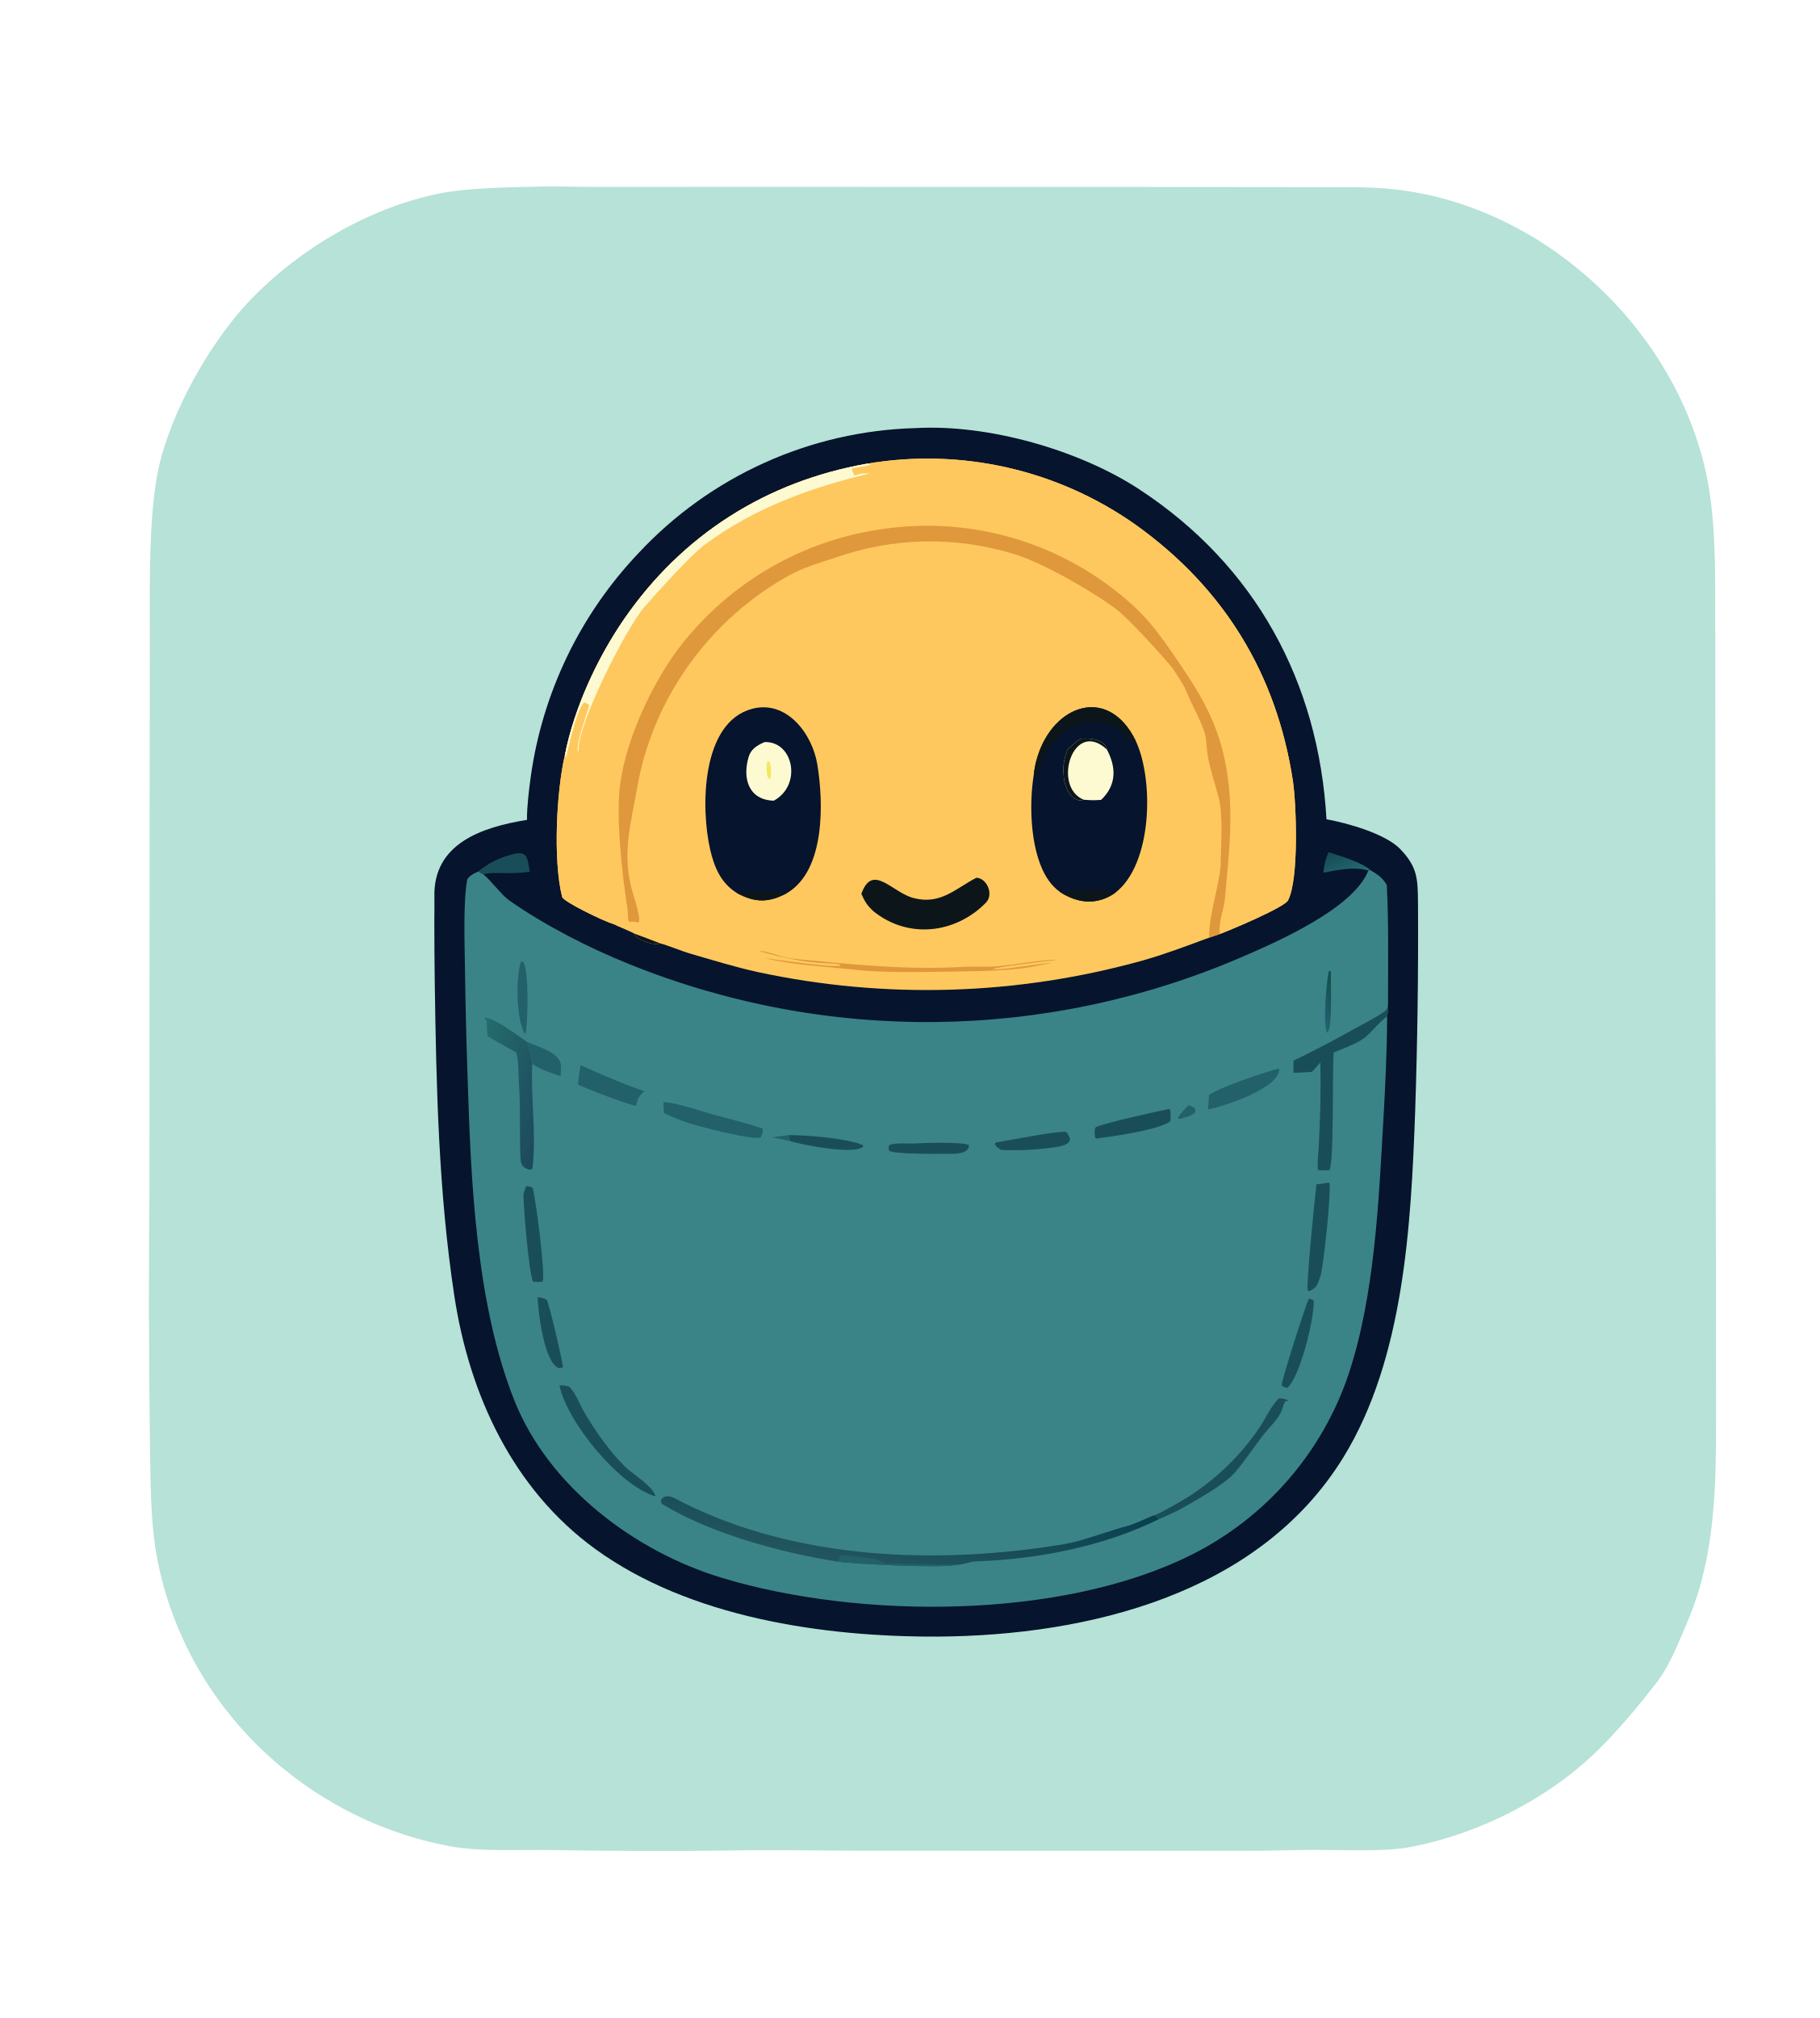
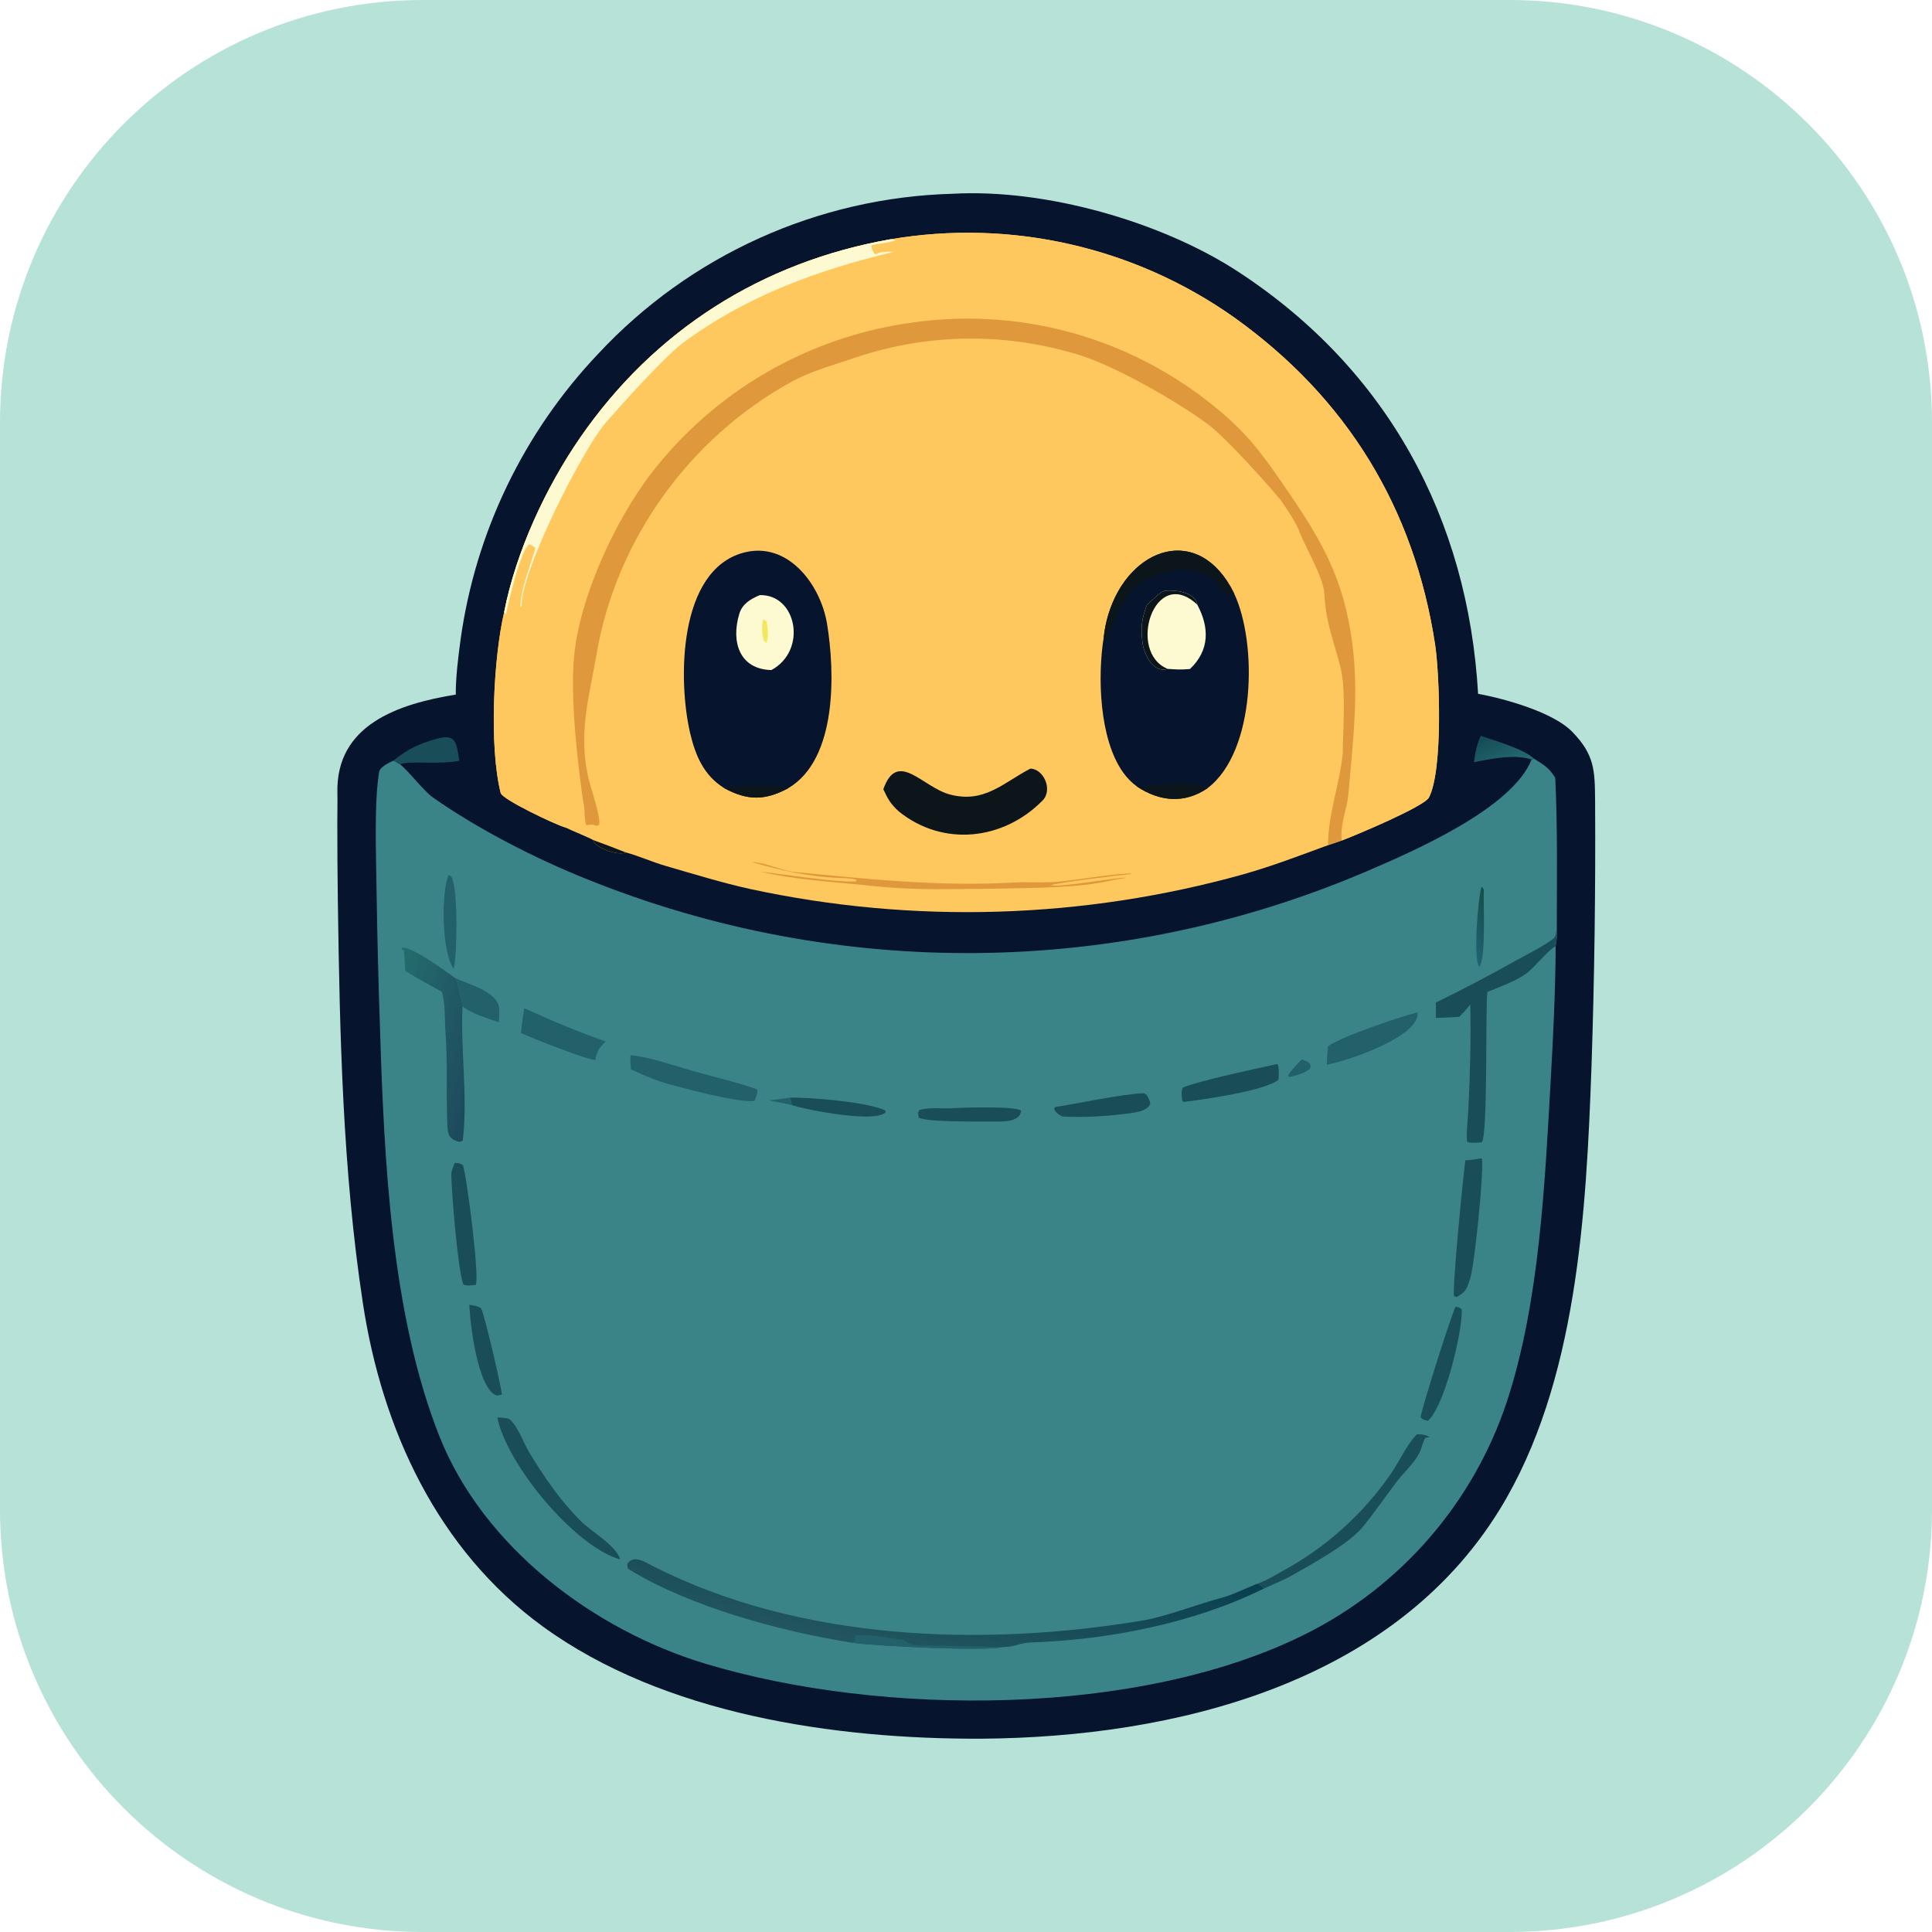
- <svg xmlns="http://www.w3.org/2000/svg" version="1.1" style="display: block;" viewBox="0 0 1847 2048" width="1028" height="1140" preserveAspectRatio="none">
-   <defs>
-     <linearGradient id="Gradient1" gradientUnits="userSpaceOnUse" x1="1357.98" y1="863.184" x2="1370.52" y2="889.403">
-       <stop class="stop0" offset="0" stop-opacity="1" stop-color="rgb(21,76,85)" />
-       <stop class="stop1" offset="1" stop-opacity="1" stop-color="rgb(36,106,110)" />
-     </linearGradient>
-     <linearGradient id="Gradient2" gradientUnits="userSpaceOnUse" x1="1359.12" y1="1010.93" x2="1337.2" y2="1018.95">
-       <stop class="stop0" offset="0" stop-opacity="1" stop-color="rgb(20,78,75)" />
-       <stop class="stop1" offset="1" stop-opacity="1" stop-color="rgb(33,99,115)" />
-     </linearGradient>
-     <linearGradient id="Gradient3" gradientUnits="userSpaceOnUse" x1="559.297" y1="1123.88" x2="474.504" y2="1095.72">
-       <stop class="stop0" offset="0" stop-opacity="1" stop-color="rgb(29,73,93)" />
-       <stop class="stop1" offset="1" stop-opacity="1" stop-color="rgb(36,108,108)" />
-     </linearGradient>
-     <linearGradient id="Gradient4" gradientUnits="userSpaceOnUse" x1="929.982" y1="1493.89" x2="911.345" y2="1594.29">
-       <stop class="stop0" offset="0" stop-opacity="1" stop-color="rgb(8,63,80)" />
-       <stop class="stop1" offset="1" stop-opacity="1" stop-color="rgb(34,85,93)" />
-     </linearGradient>
-   </defs>
-   <path transform="translate(0,0)" fill="rgb(182,226,215)" d="M 544.145 189.475 C 562.85 188.765 588.192 189.751 607.5 189.736 L 754.301 189.596 L 1230.5 189.778 L 1337.7 189.901 C 1360.87 189.963 1384.6 189.446 1407.59 191.394 C 1562.54 204.519 1700.85 331.47 1732.44 483.028 C 1743.26 534.896 1740.74 598.098 1741.19 650.354 L 1741.34 907.5 L 1741.99 1432.22 C 1741.93 1506.35 1742.04 1578.66 1712.4 1647.22 C 1704.51 1665.52 1694.86 1690.25 1682.75 1706.08 C 1664.96 1729.35 1643.97 1754.47 1623.26 1775.02 C 1572.42 1825.43 1500.12 1861.88 1429.82 1874.8 C 1406.12 1879.16 1366.99 1877.48 1342.75 1877.43 C 1321.42 1877.02 1294.35 1878.3 1272.18 1878.3 L 1063.76 1878.26 L 866.03 1878.2 C 823.117 1878.03 781.37 1877.18 738.236 1878.06 C 679.528 1878.74 620.814 1878.58 562.11 1877.59 C 529.928 1876.8 488.645 1879.63 457.098 1873.75 C 310.412 1846.41 190.538 1733.31 160.426 1586.14 C 151.971 1544.81 152.946 1499.85 152.142 1458.87 C 151.035 1374.23 150.889 1289.58 151.705 1204.95 L 151.844 836 L 152.132 648.719 C 152.139 598.91 150.479 523.544 160.917 475.529 C 173.41 418.063 213.416 346.789 254.284 304.281 C 304.184 252.377 374.13 211.228 444.963 196.556 C 472.553 190.841 515.83 189.977 544.145 189.475 z" />
-   <path transform="translate(0,0)" fill="rgb(6,20,45)" d="M 929.586 434.45 C 1003.01 430.333 1095.34 456.56 1156.46 496.586 C 1274.56 573.939 1338.57 692.357 1346.53 831.445 C 1367.84 835.314 1406.17 846.076 1421.19 861.496 C 1439.23 880.004 1439.21 892.586 1439.42 916.574 C 1439.85 986.939 1438.9 1057.31 1436.55 1127.63 C 1432.4 1242.91 1425.3 1378.82 1363.66 1479.01 C 1278.18 1617.93 1104.59 1659.81 952.337 1660.93 C 835.549 1661.42 699.938 1641.63 604.007 1571.83 C 520.381 1510.98 476.378 1415.03 461.199 1315.18 C 445.148 1209.6 442.861 1103.04 441.327 996.72 C 441.042 975.834 440.899 954.946 440.899 934.058 C 440.89 926.142 441.144 917.945 440.961 910.079 C 439.702 855.989 489.231 839.463 534.955 832.042 C 534.819 818.718 536.915 802.021 538.697 788.792 C 550.488 703.453 588.729 623.955 648.042 561.475 C 721.056 483.088 822.5 437.32 929.586 434.45 z" />
-   <path transform="translate(0,0)" fill="rgb(58,132,135)" d="M 1391.08 882.995 C 1399.12 888.202 1402.76 889.906 1407.79 898.192 C 1409.69 937 1409.07 978.668 1409.01 1017.68 C 1409.18 1023.89 1409.12 1025.62 1408.11 1031.78 C 1407.99 1065.18 1406.22 1102.42 1404.32 1135.82 C 1399.58 1219.35 1395.4 1314.74 1369.2 1393.95 C 1342.48 1473.98 1285.07 1540.12 1209.59 1577.83 C 1077.58 1643.99 872.56 1643.4 733.199 1601.44 C 643.952 1574.58 556.8 1508.44 522.106 1421.23 C 483.523 1324.25 477.99 1199.63 474.777 1096.66 C 473.463 1059.07 472.539 1021.48 472.007 983.879 C 471.733 960 470.043 917.167 474.129 893.403 C 474.817 889.401 481.891 886.154 485.565 884.404 L 490.777 887.382 C 499.099 894.364 509.137 908.298 516.895 913.761 C 552.504 938.834 598.593 962.401 638.601 978.39 C 837.722 1058.96 1060.76 1056.75 1258.25 972.265 C 1296.56 955.789 1373.63 922.263 1389.02 883.567 L 1391.08 882.995 z" />
-   <path transform="translate(0,0)" fill="rgb(25,78,89)" d="M 1313.02 1076.5 C 1334.54 1066.01 1355.74 1054.89 1376.61 1043.16 C 1386.38 1037.73 1396.3 1032.94 1405.46 1026.46 C 1408.68 1024.19 1408.2 1021.98 1409.01 1017.68 C 1409.18 1023.89 1409.12 1025.62 1408.11 1031.78 C 1402 1034.92 1391.33 1048.69 1385.06 1053.31 C 1376.58 1059.55 1363.91 1063.94 1353.91 1068.13 C 1352.21 1081.57 1354.51 1182.99 1349.35 1187.49 C 1345.78 1187.68 1341.31 1188.26 1338.01 1187.27 C 1336.72 1184.9 1338.46 1167.73 1338.69 1163.22 C 1340.17 1134.69 1340.92 1106.65 1340.3 1078.09 C 1337.43 1081.91 1334.95 1084.41 1331.67 1087.81 C 1325.55 1088.35 1319.15 1088.5 1312.99 1088.74 L 1313.02 1076.5 z" />
-   <path transform="translate(0,0)" fill="url(#Gradient4)" d="M 849.246 1584.69 C 793.543 1575.85 721.752 1556.68 672.415 1526.51 C 670.906 1525.59 671.176 1523.53 671.138 1522.01 C 676.507 1514.46 685.323 1520.85 692.128 1524.29 C 809.05 1583.37 953.242 1588.28 1080.42 1567.08 C 1098.55 1564.06 1125.92 1553.48 1144.53 1548.6 C 1151.2 1546.85 1164.16 1540.71 1171.13 1537.93 C 1174.29 1539.07 1174.3 1539.38 1176.65 1541.66 C 1120.5 1569.39 1053.17 1582.47 990.988 1584.57 C 983.301 1584.83 977.91 1588.24 969.573 1588.18 C 954.1 1591.75 866.508 1587.25 849.246 1584.69 z" />
-   <path transform="translate(0,0)" fill="rgb(34,97,106)" d="M 849.246 1584.69 L 851.565 1583.5 L 851.902 1579.59 C 857.021 1576.58 882.094 1581.75 889.284 1582.3 C 892.335 1582.54 893.47 1586.54 900.453 1586.7 C 923.49 1587.24 946.529 1587.68 969.573 1588.18 C 954.1 1591.75 866.508 1587.25 849.246 1584.69 z" />
-   <path transform="translate(0,0)" fill="url(#Gradient3)" d="M 494.8 1051.38 C 494.569 1047.2 494.202 1040.47 493.892 1036.12 C 493.712 1033.6 492.215 1036.89 492.205 1032.87 C 501.202 1032.42 526.057 1051.26 534.716 1057.23 C 536.443 1060.4 540.436 1077.34 540.319 1079.68 C 538.633 1115.14 544.648 1150.84 540.538 1185.71 C 540.412 1186.78 538.426 1186.93 537.56 1187.16 C 530.699 1185.13 528.694 1182.62 528.322 1174.88 C 527.094 1149.4 528.63 1124.12 526.689 1098.59 C 526.098 1090.53 526.672 1074.84 523.679 1067.82 C 523.75 1067.98 498.152 1053.85 494.8 1051.38 z" />
-   <path transform="translate(0,0)" fill="rgb(25,78,89)" d="M 1348.44 1200.22 L 1349.51 1200.48 C 1351.47 1207.78 1343.87 1285.35 1340.08 1296.23 C 1337.31 1304.2 1336.84 1306.39 1329.58 1310.22 L 1327.41 1309.77 C 1325.98 1301.13 1334.89 1213.44 1336.34 1201.76 C 1340.28 1201.78 1344.52 1200.88 1348.44 1200.22 z" />
-   <path transform="translate(0,0)" fill="rgb(25,78,89)" d="M 567.924 1405.98 C 570.293 1405.87 576.428 1406.26 577.934 1407.56 C 584.254 1413.04 588.887 1426.27 593.182 1433.46 C 604.811 1452.94 618.661 1472.94 634.824 1488.76 C 642.869 1496.64 662.469 1507.8 665.484 1518.62 C 629.43 1508.53 575.382 1443.25 567.924 1405.98 z" />
-   <path transform="translate(0,0)" fill="rgb(25,78,89)" d="M 1171.13 1537.93 C 1177.71 1535.82 1185.27 1531.15 1191.39 1527.77 C 1225.76 1509.13 1255.24 1482.63 1277.41 1450.42 C 1284.31 1440.38 1289.29 1428.54 1297.53 1419.67 C 1298.69 1418.41 1306.33 1419.89 1307.94 1421.52 L 1304.65 1422.06 C 1303.28 1424.76 1302.63 1426.32 1301.78 1429.29 C 1298.69 1440 1288.73 1447.98 1282.18 1456.57 C 1272.64 1469.06 1263.96 1482 1253.93 1494.09 C 1241.35 1507.86 1215.02 1522 1198.53 1531.47 C 1193.38 1534.44 1182.26 1539.18 1176.65 1541.66 C 1174.3 1539.38 1174.29 1539.07 1171.13 1537.93 z" />
-   <path transform="translate(0,0)" fill="rgb(34,97,106)" d="M 673.656 1118.39 C 688.046 1119.49 708.471 1126.69 722.94 1130.79 C 738.525 1135.2 759.267 1139.99 774.084 1145.41 C 774.963 1148.16 773.258 1151.5 772.207 1154.43 C 763.468 1157.37 707.879 1142.83 696.886 1139.08 C 689.433 1136.54 681.347 1133.12 674.035 1129.5 C 673.554 1124.91 673.372 1122.97 673.656 1118.39 z" />
-   <path transform="translate(0,0)" fill="rgb(25,78,89)" d="M 534.128 1203.82 C 537.436 1204.06 537.706 1203.84 540.627 1205.56 C 543.751 1214.86 554.198 1296.05 550.704 1300.7 C 547.354 1300.98 543.924 1301.63 540.889 1300.42 C 536.391 1286.86 531.868 1230.29 531.345 1213.14 C 531.271 1210.7 533.118 1206.18 534.128 1203.82 z" />
-   <path transform="translate(0,0)" fill="rgb(34,97,106)" d="M 589.304 1081.02 C 609.532 1090.17 632.97 1100.28 653.967 1107.35 C 649.118 1112.09 647.687 1114.18 645.866 1120.66 L 646.08 1122.12 C 641.052 1122.76 594.148 1104.34 586.734 1100.72 C 587.092 1094.97 588.468 1086.9 589.304 1081.02 z" />
-   <path transform="translate(0,0)" fill="rgb(25,78,89)" d="M 1187.26 1125.31 C 1188.75 1127.14 1188.24 1134.93 1188.12 1137.76 C 1177.11 1146.8 1128.24 1153.47 1112.77 1155.48 L 1111.65 1154.49 C 1111.36 1150.88 1110.5 1147 1112.22 1144 C 1124.46 1138.73 1171.78 1128.65 1187.26 1125.31 z" />
-   <path transform="translate(0,0)" fill="rgb(34,97,106)" d="M 1298.51 1084.28 C 1300.42 1103.89 1241.48 1123.32 1226.42 1125.83 C 1226.26 1124.2 1227.2 1113.53 1227.37 1111.25 C 1237.77 1103.59 1284.51 1087.82 1298.51 1084.28 z" />
-   <path transform="translate(0,0)" fill="rgb(25,78,89)" d="M 1328.7 1317.92 C 1331.36 1318.61 1331.83 1318.38 1333.6 1320.35 C 1334.21 1338.23 1319.61 1397.83 1306.64 1408.59 C 1304.17 1407.87 1302.5 1407.73 1300.92 1405.75 C 1301.78 1398.26 1325.73 1323.04 1328.7 1317.92 z" />
-   <path transform="translate(0,0)" fill="rgb(25,78,89)" d="M 1080.86 1148.48 C 1081.95 1148.64 1082.43 1149.21 1083.5 1149.92 C 1084.16 1151.17 1086.58 1155.37 1086.18 1156.77 C 1084.34 1163.23 1072.39 1164.11 1065.83 1164.95 C 1049.88 1166.99 1032.67 1167.8 1016.44 1167 C 1013.37 1165.29 1011.38 1164.22 1009.94 1161.03 L 1010.69 1159.5 C 1029.89 1156.44 1063.14 1149.34 1080.86 1148.48 z" />
-   <path transform="translate(0,0)" fill="rgb(25,78,89)" d="M 545.737 1316.46 C 549.644 1317.14 551.677 1317.18 554.986 1319.19 C 557.143 1321.62 571.506 1382.98 571.518 1387.76 L 567.491 1388.55 C 552.142 1383.34 546.115 1330.06 545.737 1316.46 z" />
-   <path transform="translate(0,0)" fill="rgb(25,78,89)" d="M 926.651 1160.54 C 935.602 1159.89 978.095 1158.53 983.684 1162.24 C 983.249 1172.43 966.571 1170.86 959.756 1170.97 C 950.996 1170.99 906.862 1171.48 902.48 1167.77 C 902.071 1163.71 901.413 1164.18 903.228 1161.77 C 908.52 1159.88 920.54 1160.53 926.651 1160.54 z" />
-   <path transform="translate(0,0)" fill="rgb(25,78,89)" d="M 800.571 1152.01 C 817.553 1151.71 861.179 1155.5 875.7 1162.04 L 876.297 1163.57 C 868.174 1172.39 813.791 1161.88 801.995 1158.01 C 801.033 1155.73 800.945 1154.41 800.571 1152.01 z" />
-   <path transform="translate(0,0)" fill="rgb(34,97,106)" d="M 534.716 1057.23 C 546.005 1062.26 564.677 1067.03 568.889 1078.48 C 569.975 1081.43 569.318 1088.71 569.116 1092.14 C 560.317 1089.15 547.629 1085.29 540.319 1079.68 C 540.436 1077.34 536.443 1060.4 534.716 1057.23 z" />
-   <path transform="translate(0,0)" fill="rgb(34,97,106)" d="M 529.229 975.238 L 531.587 976.706 C 536.921 987.355 536.079 1037.59 533.328 1049.86 C 523.776 1036.84 523.151 989.746 529.229 975.238 z" />
-   <path transform="translate(0,0)" fill="url(#Gradient2)" d="M 1349.32 984.585 C 1350.09 985.247 1351.09 986.409 1351.05 987.455 C 1350.58 998.327 1352.96 1041.26 1347.5 1048.19 C 1342.32 1043.36 1346.5 992.513 1349.32 984.585 z" />
-   <path transform="translate(0,0)" fill="rgb(34,97,106)" d="M 1206.64 1121.67 C 1210.71 1123.2 1214.73 1124.23 1213.11 1129.05 C 1209.13 1132.49 1205.14 1133.3 1200.08 1134.95 C 1198.09 1135.46 1198.02 1135.36 1195.94 1135.47 L 1195.89 1134.03 C 1198.67 1129.49 1202.9 1125.51 1206.64 1121.67 z" />
-   <path transform="translate(0,0)" fill="rgb(34,97,106)" d="M 783.522 1154.26 L 800.571 1152.01 C 800.945 1154.41 801.033 1155.73 801.995 1158.01 C 796.398 1156.53 789.323 1155.37 783.522 1154.26 z" />
-   <path transform="translate(0,0)" fill="rgb(254,200,94)" d="M 879.937 470.616 C 975.623 454.304 1073.87 476.658 1153.08 532.763 C 1242.36 596.627 1295.8 683.803 1312.4 792.288 C 1315.88 815.094 1318.83 892.108 1307.49 913.779 C 1303.79 920.861 1249.74 943.602 1238.21 947.924 L 1227.33 951.626 C 1205.47 959.69 1183.05 968.222 1160.69 974.575 C 1032.82 1010.35 898.151 1014.38 768.366 986.333 C 746.33 981.466 722.812 974.212 701.053 967.906 C 691.44 965.121 678.942 959.694 669.995 957.354 C 663.746 960.507 644.168 952.943 644.158 947.568 C 639.755 945.116 627.559 940.31 621.838 937.494 C 613.894 935.259 571.865 915.271 570.598 910.188 C 561.185 872.415 565.035 801.929 573.418 766.297 C 582.652 718.912 606.263 667.838 633.633 628.176 C 692.468 542.919 777.751 488.644 879.937 470.616 z" />
-   <path transform="translate(0,0)" fill="rgb(254,200,94)" d="M 879.937 470.616 C 975.623 454.304 1073.87 476.658 1153.08 532.763 C 1242.36 596.627 1295.8 683.803 1312.4 792.288 C 1315.88 815.094 1318.83 892.108 1307.49 913.779 C 1303.79 920.861 1249.74 943.602 1238.21 947.924 C 1237.01 932.88 1242.47 924.174 1243.57 911.028 C 1247.1 870.132 1252.09 830.771 1246.47 789.803 C 1239.86 741.68 1223.88 712.171 1197.09 672.958 C 1174.55 639.973 1162.78 622.826 1130.13 597.774 C 1063.99 546.885 980.098 524.859 897.487 536.69 C 814.62 547.855 739.584 591.489 688.895 657.99 C 660.851 695.204 633.085 755.451 628.849 802.005 C 625.859 834.86 631.315 883.801 636.041 916.718 C 632.836 923.682 637.972 934.958 634.368 940.282 C 630.524 939.085 625.786 937.288 621.838 937.494 C 613.894 935.259 571.865 915.271 570.598 910.188 C 561.185 872.415 565.035 801.929 573.418 766.297 C 582.652 718.912 606.263 667.838 633.633 628.176 C 692.468 542.919 777.751 488.644 879.937 470.616 z" />
-   <path transform="translate(0,0)" fill="rgb(253,250,210)" d="M 573.418 766.297 C 582.652 718.912 606.263 667.838 633.633 628.176 C 692.468 542.919 777.751 488.644 879.937 470.616 L 884.397 471.367 C 880.784 473.007 869.681 474.299 865.016 475.231 C 864.536 477.694 865.858 479.141 867.145 481.99 L 868.808 482.397 C 871.346 480.456 879.495 480.158 882.669 480.585 C 822.824 494.767 765.006 515.831 715.213 552.936 C 700.604 563.822 666.542 601.774 654.139 616.029 C 635.274 637.709 585.606 736.219 587.308 762.066 L 586.327 762.721 C 585.783 749.942 594.661 728.87 598.142 715.574 C 596.002 713.978 595.765 713.994 593.362 712.774 C 586.698 715.762 576.625 759.507 574.702 768.621 L 573.418 766.297 z" />
-   <path transform="translate(0,0)" fill="rgb(224,152,60)" d="M 636.041 916.718 C 631.315 883.801 625.859 834.86 628.849 802.005 C 633.085 755.451 660.851 695.204 688.895 657.99 C 739.584 591.489 814.62 547.855 897.487 536.69 C 980.098 524.859 1063.99 546.885 1130.13 597.774 C 1162.78 622.826 1174.55 639.973 1197.09 672.958 C 1223.88 712.171 1239.86 741.68 1246.47 789.803 C 1252.09 830.771 1247.1 870.132 1243.57 911.028 C 1242.47 924.174 1237.01 932.88 1238.21 947.924 L 1227.33 951.626 C 1227.7 925.548 1236.47 904.087 1239.09 878.863 C 1239.22 859.391 1241.94 827.779 1237.04 809.264 C 1231.33 787.689 1225.57 774.334 1224.39 751.223 C 1223.79 739.397 1208.95 713.928 1204.33 701.813 C 1201.76 695.057 1194.17 683.993 1189.9 677.687 C 1177.86 663.168 1145.87 627.704 1131.93 617.371 C 1107.04 598.924 1058.09 571.081 1029.77 562.4 C 969.608 543.962 906.881 545.167 847.58 566.052 C 832.987 570.867 815.421 576.07 802.025 583.408 C 720.979 627.802 662.438 708.438 646.77 799.627 C 640.835 834.167 631.568 863.741 640.81 900.515 C 642.626 907.737 650.391 930.068 648.672 935.522 L 646.501 936.234 C 643.426 934.952 642.818 935.214 639.556 935.565 L 638.576 935.681 C 636.681 931.682 637.802 922.607 636.041 916.718 z" />
-   <path transform="translate(0,0)" fill="rgb(12,22,26)" d="M 644.158 947.568 C 652.81 950.724 661.423 953.986 669.995 957.354 C 663.746 960.507 644.168 952.943 644.158 947.568 z" />
-   <path transform="translate(0,0)" fill="rgb(6,20,45)" d="M 1049.4 786.177 C 1050.06 780.075 1051.29 774.05 1053.09 768.182 C 1069.51 714.704 1125.17 695.515 1152.79 751.618 C 1171.53 791.241 1170.03 877.156 1131.88 906.246 C 1113.58 918.918 1093.92 916.958 1076.03 905.24 C 1071.57 902.055 1067.69 898.124 1064.56 893.62 C 1045.82 867.194 1044.26 817.576 1049.4 786.177 z" />
-   <path transform="translate(0,0)" fill="rgb(12,22,26)" d="M 1049.4 786.177 C 1050.06 780.075 1051.29 774.05 1053.09 768.182 C 1069.51 714.704 1125.17 695.515 1152.79 751.618 C 1149.68 752.518 1149.26 752.852 1146 751.838 C 1142.45 748.89 1138.37 741.238 1137.02 740.352 C 1114.93 725.857 1084.11 733.744 1068.37 753.752 C 1058.56 766.234 1058.23 772.488 1053.07 786.482 C 1052.48 788.178 1051.87 788.139 1050.42 788.41 L 1049.4 786.177 z" />
-   <path transform="translate(0,0)" fill="rgb(12,22,26)" d="M 1076.03 905.24 C 1089.7 904.651 1119.13 899.378 1131.88 906.246 C 1113.58 918.918 1093.92 916.958 1076.03 905.24 z" />
-   <path transform="translate(0,0)" fill="rgb(253,250,210)" d="M 1083.74 760.498 C 1087.01 758.061 1094.62 750.008 1097.6 749.685 C 1106.23 748.75 1121.87 750.544 1123.65 760.719 C 1133.15 778.586 1133.64 796.687 1117.8 811.747 C 1110.47 812.361 1107.31 812.153 1100.11 811.628 C 1088.53 815.463 1081.11 799.75 1080.08 790.553 C 1078.65 777.915 1079.43 772.156 1083.74 760.498 z" />
-   <path transform="translate(0,0)" fill="rgb(12,22,26)" d="M 1083.74 760.498 C 1087.01 758.061 1094.62 750.008 1097.6 749.685 C 1106.23 748.75 1121.87 750.544 1123.65 760.719 C 1089.46 728.508 1067.54 798.514 1100.11 811.628 C 1088.53 815.463 1081.11 799.75 1080.08 790.553 C 1078.65 777.915 1079.43 772.156 1083.74 760.498 z" />
-   <path transform="translate(0,0)" fill="rgb(6,20,45)" d="M 748.138 906.363 C 731.677 896.186 725.047 880.066 720.861 862.016 C 711.34 820.541 711.448 733.182 763.522 719.343 C 798.323 710.094 824.429 744.324 829.648 775.689 C 836.029 814.038 837.945 883.428 798.819 906.386 C 780.34 916.287 766.566 916.285 748.138 906.363 z" />
-   <path transform="translate(0,0)" fill="rgb(12,22,26)" d="M 748.138 906.363 C 752.337 904.24 794.439 904.092 798.819 906.386 C 780.34 916.287 766.566 916.285 748.138 906.363 z" />
-   <path transform="translate(0,0)" fill="rgb(253,250,210)" d="M 776.279 753.073 C 805.79 752.347 814.209 797.075 785.485 812.584 C 760.301 811.927 753.293 790.457 759.984 768.058 C 762.404 759.959 768.901 756.203 776.279 753.073 z" />
-   <path transform="translate(0,0)" fill="rgb(243,231,96)" d="M 778.959 772.284 C 780.8 773.025 780.202 772.755 781.753 774.12 C 782.778 779.151 783.398 785.994 781.677 790.904 L 779.605 789.473 C 777.782 783.445 777.686 778.432 778.959 772.284 z" />
-   <path transform="translate(0,0)" fill="rgb(12,22,26)" d="M 991.053 890.832 C 1001.38 890.842 1009.29 907.47 1000.79 916.13 C 969.607 947.872 921.615 953.017 886.686 924.828 C 880.018 918.738 878.04 915.074 874.364 907.191 C 885.632 875.356 905.296 905.66 927.426 911.412 C 954.625 918.482 969.303 902.198 991.053 890.832 z" />
-   <path transform="translate(0,0)" fill="rgb(224,152,60)" d="M 770.046 965.011 C 781.076 965.332 793.617 971.887 804.379 972.925 C 862.022 978.482 919.126 984.63 977.192 981.255 C 988.636 980.59 1000.61 981.624 1012.11 980.676 C 1031.76 978.931 1051.18 974.815 1070.91 973.988 L 1070.94 974.505 C 1062.76 975.234 1011.37 981.51 1007.51 983.404 C 1015.38 985.324 1063.17 976.428 1067.05 977.479 L 1056.14 979.401 C 1029.67 985.707 995.378 985.34 968.287 986.053 C 934.799 986.254 900.246 987.736 866.901 984.078 C 837.411 980.844 805.185 979.407 776.375 972.438 C 790.858 974.151 840.088 981.73 852.862 980.252 L 853.036 979.183 C 849.407 977.752 843.47 977.843 839.312 977.644 C 813.856 976.424 794.448 971.969 770.046 965.011 z" />
-   <path transform="translate(0,0)" fill="rgb(25,78,89)" d="M 485.565 884.404 C 496.189 875.521 506.658 870.701 520.011 867.055 C 536.127 862.655 535.352 871.524 537.82 884.544 C 522.097 887.85 498.427 884.305 490.777 887.382 L 485.565 884.404 z" />
-   <path transform="translate(0,0)" fill="url(#Gradient1)" d="M 1348.62 864.768 C 1360.65 868.856 1382.26 874.976 1391.08 882.995 L 1389.02 883.567 C 1375.47 879.149 1357.26 882.947 1343.26 885.715 C 1344.38 877.395 1345.23 872.62 1348.62 864.768 z" />
+ <svg xmlns="http://www.w3.org/2000/svg" viewBox="0 0 512 512">
+   <rect width="512" height="512" rx="112" fill="#B6E2D7" />
+   <g transform="translate(-57.79 -93.68) scale(0.33382)">
+     <defs>
+       <linearGradient id="Gradient1" gradientUnits="userSpaceOnUse" x1="1357.98" y1="863.184" x2="1370.52" y2="889.403">
+         <stop class="stop0" offset="0" stop-opacity="1" stop-color="rgb(21,76,85)" />
+         <stop class="stop1" offset="1" stop-opacity="1" stop-color="rgb(36,106,110)" />
+       </linearGradient>
+       <linearGradient id="Gradient2" gradientUnits="userSpaceOnUse" x1="1359.12" y1="1010.93" x2="1337.2" y2="1018.95">
+         <stop class="stop0" offset="0" stop-opacity="1" stop-color="rgb(20,78,75)" />
+         <stop class="stop1" offset="1" stop-opacity="1" stop-color="rgb(33,99,115)" />
+       </linearGradient>
+       <linearGradient id="Gradient3" gradientUnits="userSpaceOnUse" x1="559.297" y1="1123.88" x2="474.504" y2="1095.72">
+         <stop class="stop0" offset="0" stop-opacity="1" stop-color="rgb(29,73,93)" />
+         <stop class="stop1" offset="1" stop-opacity="1" stop-color="rgb(36,108,108)" />
+       </linearGradient>
+       <linearGradient id="Gradient4" gradientUnits="userSpaceOnUse" x1="929.982" y1="1493.89" x2="911.345" y2="1594.29">
+         <stop class="stop0" offset="0" stop-opacity="1" stop-color="rgb(8,63,80)" />
+         <stop class="stop1" offset="1" stop-opacity="1" stop-color="rgb(34,85,93)" />
+       </linearGradient>
+     </defs>
+     <path transform="translate(0,0)" fill="rgb(6,20,45)" d="M 929.586 434.45 C 1003.01 430.333 1095.34 456.56 1156.46 496.586 C 1274.56 573.939 1338.57 692.357 1346.53 831.445 C 1367.84 835.314 1406.17 846.076 1421.19 861.496 C 1439.23 880.004 1439.21 892.586 1439.42 916.574 C 1439.85 986.939 1438.9 1057.31 1436.55 1127.63 C 1432.4 1242.91 1425.3 1378.82 1363.66 1479.01 C 1278.18 1617.93 1104.59 1659.81 952.337 1660.93 C 835.549 1661.42 699.938 1641.63 604.007 1571.83 C 520.381 1510.98 476.378 1415.03 461.199 1315.18 C 445.148 1209.6 442.861 1103.04 441.327 996.72 C 441.042 975.834 440.899 954.946 440.899 934.058 C 440.89 926.142 441.144 917.945 440.961 910.079 C 439.702 855.989 489.231 839.463 534.955 832.042 C 534.819 818.718 536.915 802.021 538.697 788.792 C 550.488 703.453 588.729 623.955 648.042 561.475 C 721.056 483.088 822.5 437.32 929.586 434.45 z" />
+     <path transform="translate(0,0)" fill="rgb(58,132,135)" d="M 1391.08 882.995 C 1399.12 888.202 1402.76 889.906 1407.79 898.192 C 1409.69 937 1409.07 978.668 1409.01 1017.68 C 1409.18 1023.89 1409.12 1025.62 1408.11 1031.78 C 1407.99 1065.18 1406.22 1102.42 1404.32 1135.82 C 1399.58 1219.35 1395.4 1314.74 1369.2 1393.95 C 1342.48 1473.98 1285.07 1540.12 1209.59 1577.83 C 1077.58 1643.99 872.56 1643.4 733.199 1601.44 C 643.952 1574.58 556.8 1508.44 522.106 1421.23 C 483.523 1324.25 477.99 1199.63 474.777 1096.66 C 473.463 1059.07 472.539 1021.48 472.007 983.879 C 471.733 960 470.043 917.167 474.129 893.403 C 474.817 889.401 481.891 886.154 485.565 884.404 L 490.777 887.382 C 499.099 894.364 509.137 908.298 516.895 913.761 C 552.504 938.834 598.593 962.401 638.601 978.39 C 837.722 1058.96 1060.76 1056.75 1258.25 972.265 C 1296.56 955.789 1373.63 922.263 1389.02 883.567 L 1391.08 882.995 z" />
+     <path transform="translate(0,0)" fill="rgb(25,78,89)" d="M 1313.02 1076.5 C 1334.54 1066.01 1355.74 1054.89 1376.61 1043.16 C 1386.38 1037.73 1396.3 1032.94 1405.46 1026.46 C 1408.68 1024.19 1408.2 1021.98 1409.01 1017.68 C 1409.18 1023.89 1409.12 1025.62 1408.11 1031.78 C 1402 1034.92 1391.33 1048.69 1385.06 1053.31 C 1376.58 1059.55 1363.91 1063.94 1353.91 1068.13 C 1352.21 1081.57 1354.51 1182.99 1349.35 1187.49 C 1345.78 1187.68 1341.31 1188.26 1338.01 1187.27 C 1336.72 1184.9 1338.46 1167.73 1338.69 1163.22 C 1340.17 1134.69 1340.92 1106.65 1340.3 1078.09 C 1337.43 1081.91 1334.95 1084.41 1331.67 1087.81 C 1325.55 1088.35 1319.15 1088.5 1312.99 1088.74 L 1313.02 1076.5 z" />
+     <path transform="translate(0,0)" fill="url(#Gradient4)" d="M 849.246 1584.69 C 793.543 1575.85 721.752 1556.68 672.415 1526.51 C 670.906 1525.59 671.176 1523.53 671.138 1522.01 C 676.507 1514.46 685.323 1520.85 692.128 1524.29 C 809.05 1583.37 953.242 1588.28 1080.42 1567.08 C 1098.55 1564.06 1125.92 1553.48 1144.53 1548.6 C 1151.2 1546.85 1164.16 1540.71 1171.13 1537.93 C 1174.29 1539.07 1174.3 1539.38 1176.65 1541.66 C 1120.5 1569.39 1053.17 1582.47 990.988 1584.57 C 983.301 1584.83 977.91 1588.24 969.573 1588.18 C 954.1 1591.75 866.508 1587.25 849.246 1584.69 z" />
+     <path transform="translate(0,0)" fill="rgb(34,97,106)" d="M 849.246 1584.69 L 851.565 1583.5 L 851.902 1579.59 C 857.021 1576.58 882.094 1581.75 889.284 1582.3 C 892.335 1582.54 893.47 1586.54 900.453 1586.7 C 923.49 1587.24 946.529 1587.68 969.573 1588.18 C 954.1 1591.75 866.508 1587.25 849.246 1584.69 z" />
+     <path transform="translate(0,0)" fill="url(#Gradient3)" d="M 494.8 1051.38 C 494.569 1047.2 494.202 1040.47 493.892 1036.12 C 493.712 1033.6 492.215 1036.89 492.205 1032.87 C 501.202 1032.42 526.057 1051.26 534.716 1057.23 C 536.443 1060.4 540.436 1077.34 540.319 1079.68 C 538.633 1115.14 544.648 1150.84 540.538 1185.71 C 540.412 1186.78 538.426 1186.93 537.56 1187.16 C 530.699 1185.13 528.694 1182.62 528.322 1174.88 C 527.094 1149.4 528.63 1124.12 526.689 1098.59 C 526.098 1090.53 526.672 1074.84 523.679 1067.82 C 523.75 1067.98 498.152 1053.85 494.8 1051.38 z" />
+     <path transform="translate(0,0)" fill="rgb(25,78,89)" d="M 1348.44 1200.22 L 1349.51 1200.48 C 1351.47 1207.78 1343.87 1285.35 1340.08 1296.23 C 1337.31 1304.2 1336.84 1306.39 1329.58 1310.22 L 1327.41 1309.77 C 1325.98 1301.13 1334.89 1213.44 1336.34 1201.76 C 1340.28 1201.78 1344.52 1200.88 1348.44 1200.22 z" />
+     <path transform="translate(0,0)" fill="rgb(25,78,89)" d="M 567.924 1405.98 C 570.293 1405.87 576.428 1406.26 577.934 1407.56 C 584.254 1413.04 588.887 1426.27 593.182 1433.46 C 604.811 1452.94 618.661 1472.94 634.824 1488.76 C 642.869 1496.64 662.469 1507.8 665.484 1518.62 C 629.43 1508.53 575.382 1443.25 567.924 1405.98 z" />
+     <path transform="translate(0,0)" fill="rgb(25,78,89)" d="M 1171.13 1537.93 C 1177.71 1535.82 1185.27 1531.15 1191.39 1527.77 C 1225.76 1509.13 1255.24 1482.63 1277.41 1450.42 C 1284.31 1440.38 1289.29 1428.54 1297.53 1419.67 C 1298.69 1418.41 1306.33 1419.89 1307.94 1421.52 L 1304.65 1422.06 C 1303.28 1424.76 1302.63 1426.32 1301.78 1429.29 C 1298.69 1440 1288.73 1447.98 1282.18 1456.57 C 1272.64 1469.06 1263.96 1482 1253.93 1494.09 C 1241.35 1507.86 1215.02 1522 1198.53 1531.47 C 1193.38 1534.44 1182.26 1539.18 1176.65 1541.66 C 1174.3 1539.38 1174.29 1539.07 1171.13 1537.93 z" />
+     <path transform="translate(0,0)" fill="rgb(34,97,106)" d="M 673.656 1118.39 C 688.046 1119.49 708.471 1126.69 722.94 1130.79 C 738.525 1135.2 759.267 1139.99 774.084 1145.41 C 774.963 1148.16 773.258 1151.5 772.207 1154.43 C 763.468 1157.37 707.879 1142.83 696.886 1139.08 C 689.433 1136.54 681.347 1133.12 674.035 1129.5 C 673.554 1124.91 673.372 1122.97 673.656 1118.39 z" />
+     <path transform="translate(0,0)" fill="rgb(25,78,89)" d="M 534.128 1203.82 C 537.436 1204.06 537.706 1203.84 540.627 1205.56 C 543.751 1214.86 554.198 1296.05 550.704 1300.7 C 547.354 1300.98 543.924 1301.63 540.889 1300.42 C 536.391 1286.86 531.868 1230.29 531.345 1213.14 C 531.271 1210.7 533.118 1206.18 534.128 1203.82 z" />
+     <path transform="translate(0,0)" fill="rgb(34,97,106)" d="M 589.304 1081.02 C 609.532 1090.17 632.97 1100.28 653.967 1107.35 C 649.118 1112.09 647.687 1114.18 645.866 1120.66 L 646.08 1122.12 C 641.052 1122.76 594.148 1104.34 586.734 1100.72 C 587.092 1094.97 588.468 1086.9 589.304 1081.02 z" />
+     <path transform="translate(0,0)" fill="rgb(25,78,89)" d="M 1187.26 1125.31 C 1188.75 1127.14 1188.24 1134.93 1188.12 1137.76 C 1177.11 1146.8 1128.24 1153.47 1112.77 1155.48 L 1111.65 1154.49 C 1111.36 1150.88 1110.5 1147 1112.22 1144 C 1124.46 1138.73 1171.78 1128.65 1187.26 1125.31 z" />
+     <path transform="translate(0,0)" fill="rgb(34,97,106)" d="M 1298.51 1084.28 C 1300.42 1103.89 1241.48 1123.32 1226.42 1125.83 C 1226.26 1124.2 1227.2 1113.53 1227.37 1111.25 C 1237.77 1103.59 1284.51 1087.82 1298.51 1084.28 z" />
+     <path transform="translate(0,0)" fill="rgb(25,78,89)" d="M 1328.7 1317.92 C 1331.36 1318.61 1331.83 1318.38 1333.6 1320.35 C 1334.21 1338.23 1319.61 1397.83 1306.64 1408.59 C 1304.17 1407.87 1302.5 1407.73 1300.92 1405.75 C 1301.78 1398.26 1325.73 1323.04 1328.7 1317.92 z" />
+     <path transform="translate(0,0)" fill="rgb(25,78,89)" d="M 1080.86 1148.48 C 1081.95 1148.64 1082.43 1149.21 1083.5 1149.92 C 1084.16 1151.17 1086.58 1155.37 1086.18 1156.77 C 1084.34 1163.23 1072.39 1164.11 1065.83 1164.95 C 1049.88 1166.99 1032.67 1167.8 1016.44 1167 C 1013.37 1165.29 1011.38 1164.22 1009.94 1161.03 L 1010.69 1159.5 C 1029.89 1156.44 1063.14 1149.34 1080.86 1148.48 z" />
+     <path transform="translate(0,0)" fill="rgb(25,78,89)" d="M 545.737 1316.46 C 549.644 1317.14 551.677 1317.18 554.986 1319.19 C 557.143 1321.62 571.506 1382.98 571.518 1387.76 L 567.491 1388.55 C 552.142 1383.34 546.115 1330.06 545.737 1316.46 z" />
+     <path transform="translate(0,0)" fill="rgb(25,78,89)" d="M 926.651 1160.54 C 935.602 1159.89 978.095 1158.53 983.684 1162.24 C 983.249 1172.43 966.571 1170.86 959.756 1170.97 C 950.996 1170.99 906.862 1171.48 902.48 1167.77 C 902.071 1163.71 901.413 1164.18 903.228 1161.77 C 908.52 1159.88 920.54 1160.53 926.651 1160.54 z" />
+     <path transform="translate(0,0)" fill="rgb(25,78,89)" d="M 800.571 1152.01 C 817.553 1151.71 861.179 1155.5 875.7 1162.04 L 876.297 1163.57 C 868.174 1172.39 813.791 1161.88 801.995 1158.01 C 801.033 1155.73 800.945 1154.41 800.571 1152.01 z" />
+     <path transform="translate(0,0)" fill="rgb(34,97,106)" d="M 534.716 1057.23 C 546.005 1062.26 564.677 1067.03 568.889 1078.48 C 569.975 1081.43 569.318 1088.71 569.116 1092.14 C 560.317 1089.15 547.629 1085.29 540.319 1079.68 C 540.436 1077.34 536.443 1060.4 534.716 1057.23 z" />
+     <path transform="translate(0,0)" fill="rgb(34,97,106)" d="M 529.229 975.238 L 531.587 976.706 C 536.921 987.355 536.079 1037.59 533.328 1049.86 C 523.776 1036.84 523.151 989.746 529.229 975.238 z" />
+     <path transform="translate(0,0)" fill="url(#Gradient2)" d="M 1349.32 984.585 C 1350.09 985.247 1351.09 986.409 1351.05 987.455 C 1350.58 998.327 1352.96 1041.26 1347.5 1048.19 C 1342.32 1043.36 1346.5 992.513 1349.32 984.585 z" />
+     <path transform="translate(0,0)" fill="rgb(34,97,106)" d="M 1206.64 1121.67 C 1210.71 1123.2 1214.73 1124.23 1213.11 1129.05 C 1209.13 1132.49 1205.14 1133.3 1200.08 1134.95 C 1198.09 1135.46 1198.02 1135.36 1195.94 1135.47 L 1195.89 1134.03 C 1198.67 1129.49 1202.9 1125.51 1206.64 1121.67 z" />
+     <path transform="translate(0,0)" fill="rgb(34,97,106)" d="M 783.522 1154.26 L 800.571 1152.01 C 800.945 1154.41 801.033 1155.73 801.995 1158.01 C 796.398 1156.53 789.323 1155.37 783.522 1154.26 z" />
+     <path transform="translate(0,0)" fill="rgb(254,200,94)" d="M 879.937 470.616 C 975.623 454.304 1073.87 476.658 1153.08 532.763 C 1242.36 596.627 1295.8 683.803 1312.4 792.288 C 1315.88 815.094 1318.83 892.108 1307.49 913.779 C 1303.79 920.861 1249.74 943.602 1238.21 947.924 L 1227.33 951.626 C 1205.47 959.69 1183.05 968.222 1160.69 974.575 C 1032.82 1010.35 898.151 1014.38 768.366 986.333 C 746.33 981.466 722.812 974.212 701.053 967.906 C 691.44 965.121 678.942 959.694 669.995 957.354 C 663.746 960.507 644.168 952.943 644.158 947.568 C 639.755 945.116 627.559 940.31 621.838 937.494 C 613.894 935.259 571.865 915.271 570.598 910.188 C 561.185 872.415 565.035 801.929 573.418 766.297 C 582.652 718.912 606.263 667.838 633.633 628.176 C 692.468 542.919 777.751 488.644 879.937 470.616 z" />
+     <path transform="translate(0,0)" fill="rgb(254,200,94)" d="M 879.937 470.616 C 975.623 454.304 1073.87 476.658 1153.08 532.763 C 1242.36 596.627 1295.8 683.803 1312.4 792.288 C 1315.88 815.094 1318.83 892.108 1307.49 913.779 C 1303.79 920.861 1249.74 943.602 1238.21 947.924 C 1237.01 932.88 1242.47 924.174 1243.57 911.028 C 1247.1 870.132 1252.09 830.771 1246.47 789.803 C 1239.86 741.68 1223.88 712.171 1197.09 672.958 C 1174.55 639.973 1162.78 622.826 1130.13 597.774 C 1063.99 546.885 980.098 524.859 897.487 536.69 C 814.62 547.855 739.584 591.489 688.895 657.99 C 660.851 695.204 633.085 755.451 628.849 802.005 C 625.859 834.86 631.315 883.801 636.041 916.718 C 632.836 923.682 637.972 934.958 634.368 940.282 C 630.524 939.085 625.786 937.288 621.838 937.494 C 613.894 935.259 571.865 915.271 570.598 910.188 C 561.185 872.415 565.035 801.929 573.418 766.297 C 582.652 718.912 606.263 667.838 633.633 628.176 C 692.468 542.919 777.751 488.644 879.937 470.616 z" />
+     <path transform="translate(0,0)" fill="rgb(253,250,210)" d="M 573.418 766.297 C 582.652 718.912 606.263 667.838 633.633 628.176 C 692.468 542.919 777.751 488.644 879.937 470.616 L 884.397 471.367 C 880.784 473.007 869.681 474.299 865.016 475.231 C 864.536 477.694 865.858 479.141 867.145 481.99 L 868.808 482.397 C 871.346 480.456 879.495 480.158 882.669 480.585 C 822.824 494.767 765.006 515.831 715.213 552.936 C 700.604 563.822 666.542 601.774 654.139 616.029 C 635.274 637.709 585.606 736.219 587.308 762.066 L 586.327 762.721 C 585.783 749.942 594.661 728.87 598.142 715.574 C 596.002 713.978 595.765 713.994 593.362 712.774 C 586.698 715.762 576.625 759.507 574.702 768.621 L 573.418 766.297 z" />
+     <path transform="translate(0,0)" fill="rgb(224,152,60)" d="M 636.041 916.718 C 631.315 883.801 625.859 834.86 628.849 802.005 C 633.085 755.451 660.851 695.204 688.895 657.99 C 739.584 591.489 814.62 547.855 897.487 536.69 C 980.098 524.859 1063.99 546.885 1130.13 597.774 C 1162.78 622.826 1174.55 639.973 1197.09 672.958 C 1223.88 712.171 1239.86 741.68 1246.47 789.803 C 1252.09 830.771 1247.1 870.132 1243.57 911.028 C 1242.47 924.174 1237.01 932.88 1238.21 947.924 L 1227.33 951.626 C 1227.7 925.548 1236.47 904.087 1239.09 878.863 C 1239.22 859.391 1241.94 827.779 1237.04 809.264 C 1231.33 787.689 1225.57 774.334 1224.39 751.223 C 1223.79 739.397 1208.95 713.928 1204.33 701.813 C 1201.76 695.057 1194.17 683.993 1189.9 677.687 C 1177.86 663.168 1145.87 627.704 1131.93 617.371 C 1107.04 598.924 1058.09 571.081 1029.77 562.4 C 969.608 543.962 906.881 545.167 847.58 566.052 C 832.987 570.867 815.421 576.07 802.025 583.408 C 720.979 627.802 662.438 708.438 646.77 799.627 C 640.835 834.167 631.568 863.741 640.81 900.515 C 642.626 907.737 650.391 930.068 648.672 935.522 L 646.501 936.234 C 643.426 934.952 642.818 935.214 639.556 935.565 L 638.576 935.681 C 636.681 931.682 637.802 922.607 636.041 916.718 z" />
+     <path transform="translate(0,0)" fill="rgb(12,22,26)" d="M 644.158 947.568 C 652.81 950.724 661.423 953.986 669.995 957.354 C 663.746 960.507 644.168 952.943 644.158 947.568 z" />
+     <path transform="translate(0,0)" fill="rgb(6,20,45)" d="M 1049.4 786.177 C 1050.06 780.075 1051.29 774.05 1053.09 768.182 C 1069.51 714.704 1125.17 695.515 1152.79 751.618 C 1171.53 791.241 1170.03 877.156 1131.88 906.246 C 1113.58 918.918 1093.92 916.958 1076.03 905.24 C 1071.57 902.055 1067.69 898.124 1064.56 893.62 C 1045.82 867.194 1044.26 817.576 1049.4 786.177 z" />
+     <path transform="translate(0,0)" fill="rgb(12,22,26)" d="M 1049.4 786.177 C 1050.06 780.075 1051.29 774.05 1053.09 768.182 C 1069.51 714.704 1125.17 695.515 1152.79 751.618 C 1149.68 752.518 1149.26 752.852 1146 751.838 C 1142.45 748.89 1138.37 741.238 1137.02 740.352 C 1114.93 725.857 1084.11 733.744 1068.37 753.752 C 1058.56 766.234 1058.23 772.488 1053.07 786.482 C 1052.48 788.178 1051.87 788.139 1050.42 788.41 L 1049.4 786.177 z" />
+     <path transform="translate(0,0)" fill="rgb(12,22,26)" d="M 1076.03 905.24 C 1089.7 904.651 1119.13 899.378 1131.88 906.246 C 1113.58 918.918 1093.92 916.958 1076.03 905.24 z" />
+     <path transform="translate(0,0)" fill="rgb(253,250,210)" d="M 1083.74 760.498 C 1087.01 758.061 1094.62 750.008 1097.6 749.685 C 1106.23 748.75 1121.87 750.544 1123.65 760.719 C 1133.15 778.586 1133.64 796.687 1117.8 811.747 C 1110.47 812.361 1107.31 812.153 1100.11 811.628 C 1088.53 815.463 1081.11 799.75 1080.08 790.553 C 1078.65 777.915 1079.43 772.156 1083.74 760.498 z" />
+     <path transform="translate(0,0)" fill="rgb(12,22,26)" d="M 1083.74 760.498 C 1087.01 758.061 1094.62 750.008 1097.6 749.685 C 1106.23 748.75 1121.87 750.544 1123.65 760.719 C 1089.46 728.508 1067.54 798.514 1100.11 811.628 C 1088.53 815.463 1081.11 799.75 1080.08 790.553 C 1078.65 777.915 1079.43 772.156 1083.74 760.498 z" />
+     <path transform="translate(0,0)" fill="rgb(6,20,45)" d="M 748.138 906.363 C 731.677 896.186 725.047 880.066 720.861 862.016 C 711.34 820.541 711.448 733.182 763.522 719.343 C 798.323 710.094 824.429 744.324 829.648 775.689 C 836.029 814.038 837.945 883.428 798.819 906.386 C 780.34 916.287 766.566 916.285 748.138 906.363 z" />
+     <path transform="translate(0,0)" fill="rgb(12,22,26)" d="M 748.138 906.363 C 752.337 904.24 794.439 904.092 798.819 906.386 C 780.34 916.287 766.566 916.285 748.138 906.363 z" />
+     <path transform="translate(0,0)" fill="rgb(253,250,210)" d="M 776.279 753.073 C 805.79 752.347 814.209 797.075 785.485 812.584 C 760.301 811.927 753.293 790.457 759.984 768.058 C 762.404 759.959 768.901 756.203 776.279 753.073 z" />
+     <path transform="translate(0,0)" fill="rgb(243,231,96)" d="M 778.959 772.284 C 780.8 773.025 780.202 772.755 781.753 774.12 C 782.778 779.151 783.398 785.994 781.677 790.904 L 779.605 789.473 C 777.782 783.445 777.686 778.432 778.959 772.284 z" />
+     <path transform="translate(0,0)" fill="rgb(12,22,26)" d="M 991.053 890.832 C 1001.38 890.842 1009.29 907.47 1000.79 916.13 C 969.607 947.872 921.615 953.017 886.686 924.828 C 880.018 918.738 878.04 915.074 874.364 907.191 C 885.632 875.356 905.296 905.66 927.426 911.412 C 954.625 918.482 969.303 902.198 991.053 890.832 z" />
+     <path transform="translate(0,0)" fill="rgb(224,152,60)" d="M 770.046 965.011 C 781.076 965.332 793.617 971.887 804.379 972.925 C 862.022 978.482 919.126 984.63 977.192 981.255 C 988.636 980.59 1000.61 981.624 1012.11 980.676 C 1031.76 978.931 1051.18 974.815 1070.91 973.988 L 1070.94 974.505 C 1062.76 975.234 1011.37 981.51 1007.51 983.404 C 1015.38 985.324 1063.17 976.428 1067.05 977.479 L 1056.14 979.401 C 1029.67 985.707 995.378 985.34 968.287 986.053 C 934.799 986.254 900.246 987.736 866.901 984.078 C 837.411 980.844 805.185 979.407 776.375 972.438 C 790.858 974.151 840.088 981.73 852.862 980.252 L 853.036 979.183 C 849.407 977.752 843.47 977.843 839.312 977.644 C 813.856 976.424 794.448 971.969 770.046 965.011 z" />
+     <path transform="translate(0,0)" fill="rgb(25,78,89)" d="M 485.565 884.404 C 496.189 875.521 506.658 870.701 520.011 867.055 C 536.127 862.655 535.352 871.524 537.82 884.544 C 522.097 887.85 498.427 884.305 490.777 887.382 L 485.565 884.404 z" />
+     <path transform="translate(0,0)" fill="url(#Gradient1)" d="M 1348.62 864.768 C 1360.65 868.856 1382.26 874.976 1391.08 882.995 L 1389.02 883.567 C 1375.47 879.149 1357.26 882.947 1343.26 885.715 C 1344.38 877.395 1345.23 872.62 1348.62 864.768 z" />
+   </g>
</svg>
